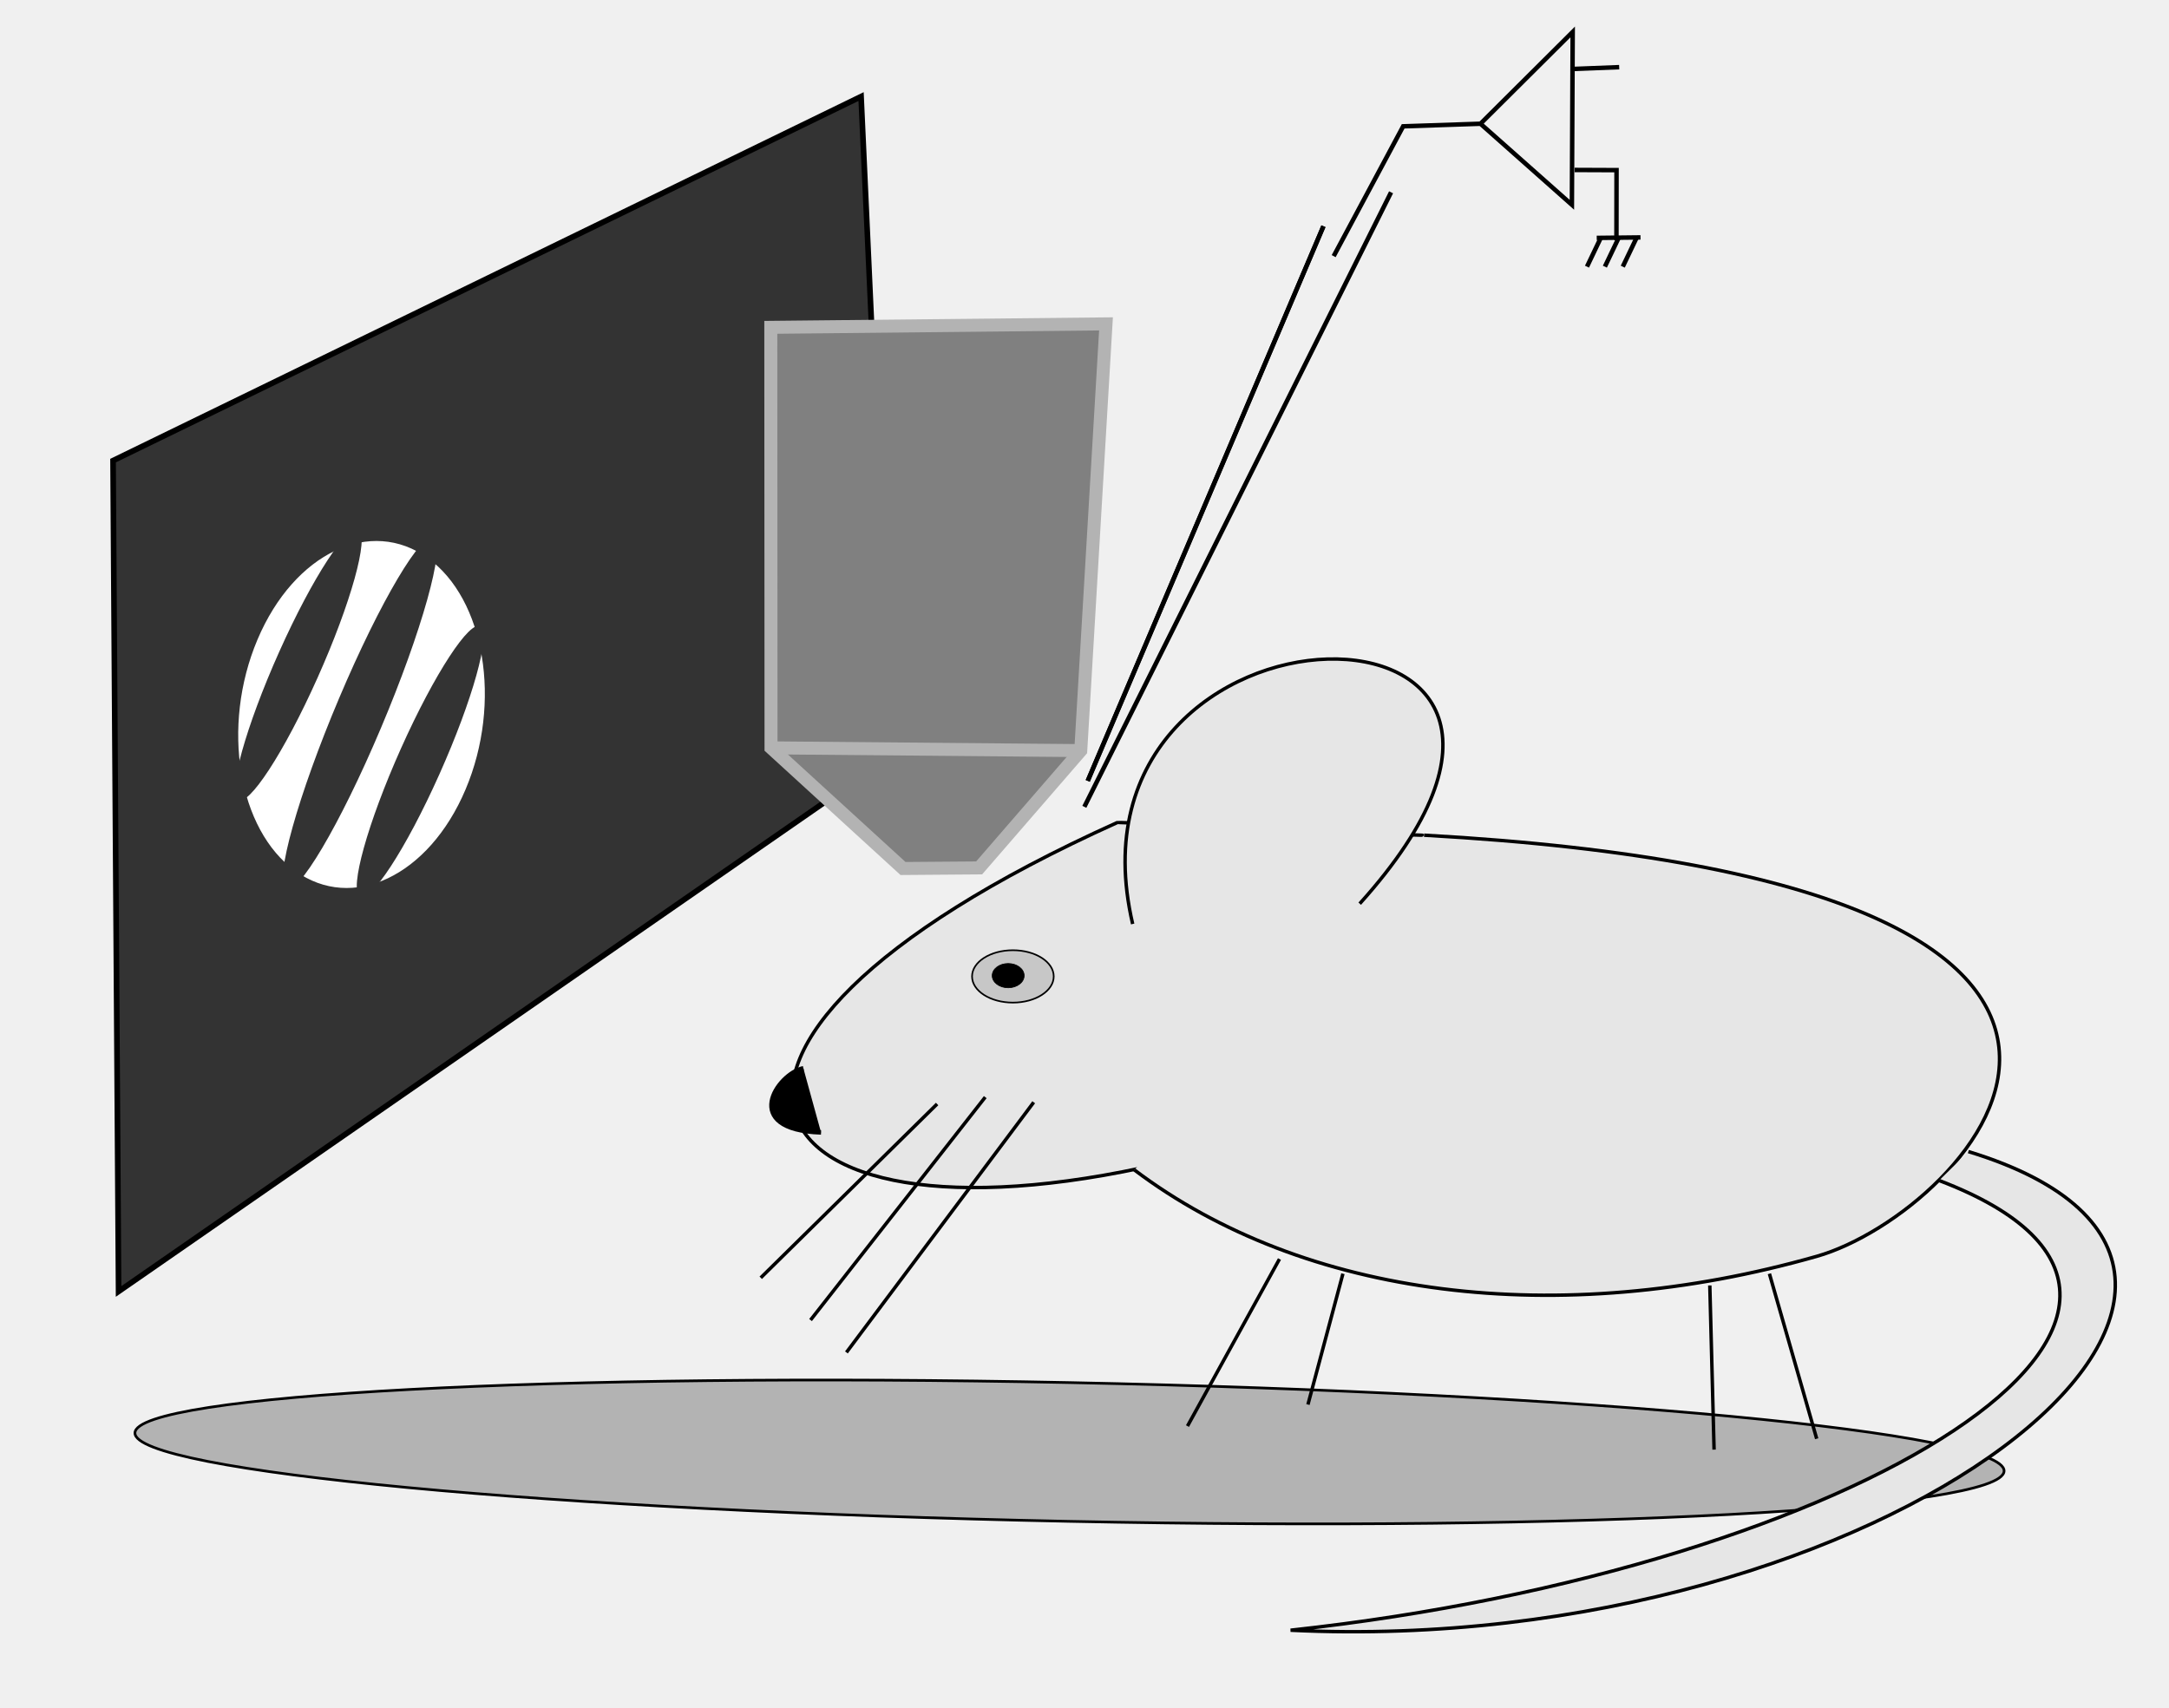
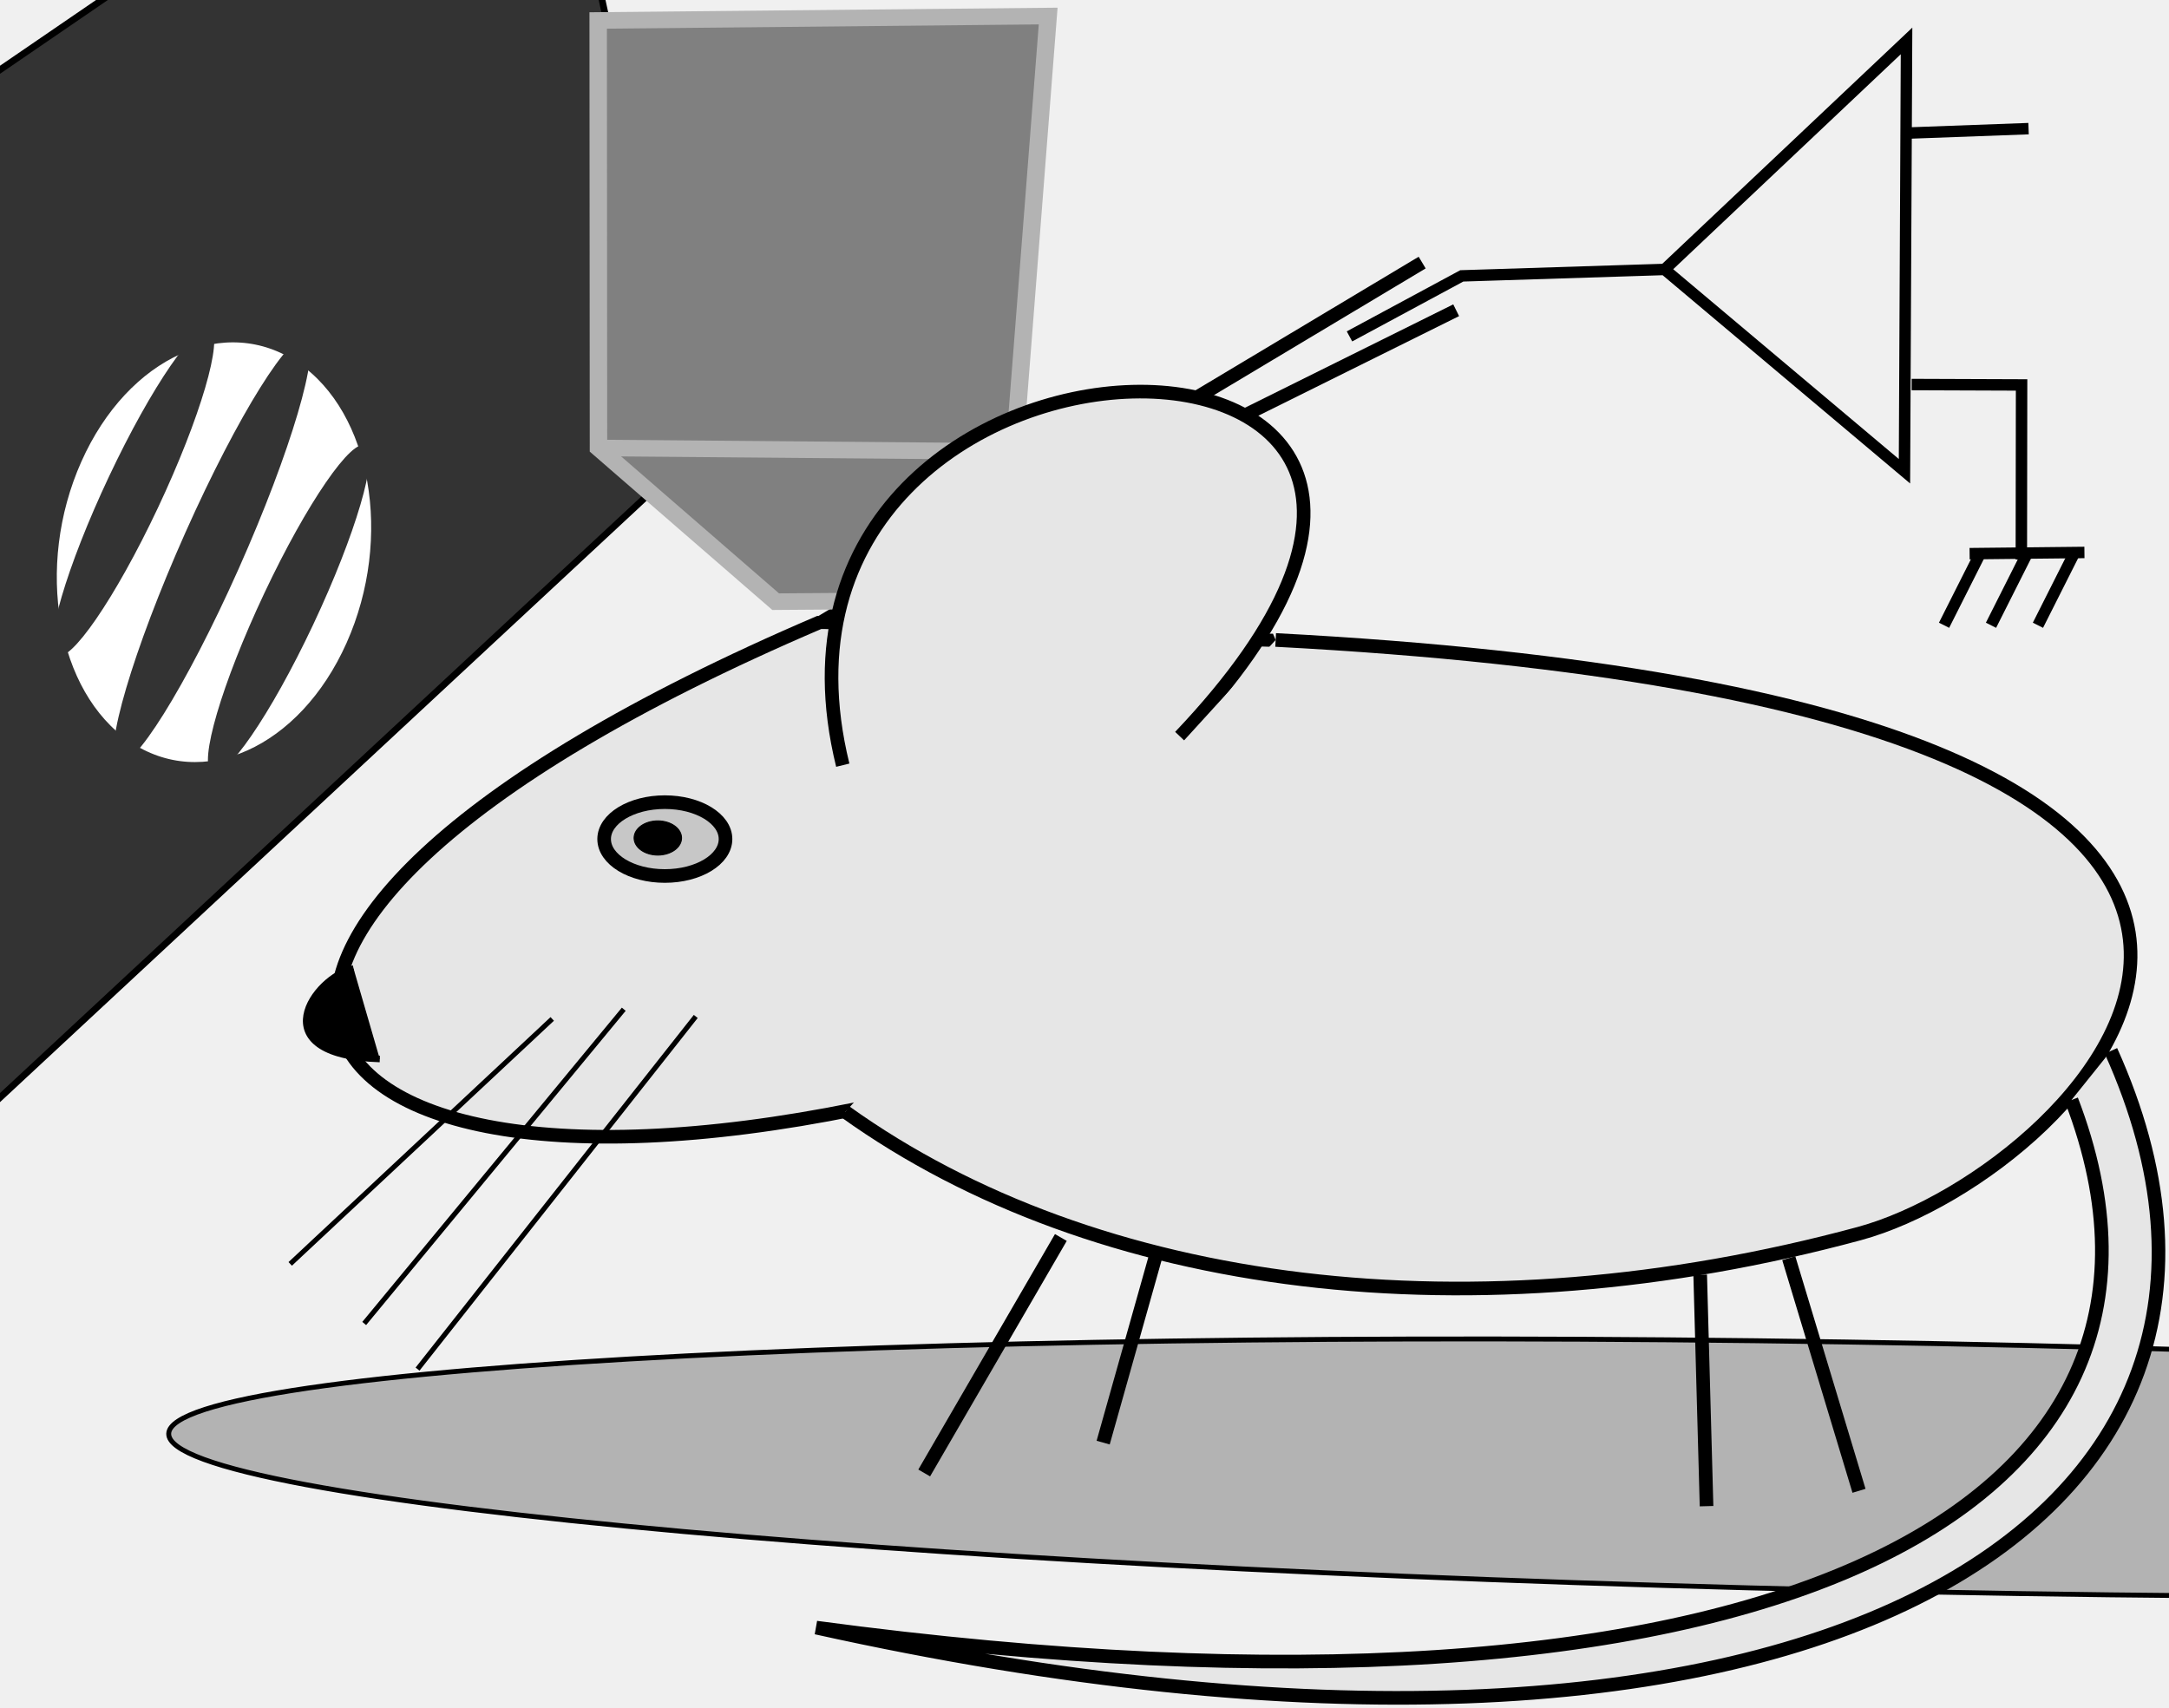
<svg xmlns="http://www.w3.org/2000/svg" width="166.867mm" height="131.388mm" viewBox="0 0 166.867 131.388" version="1.1" id="svg8">
  <defs id="defs2" />
  <g id="layer1" transform="translate(14.01507,-58.00222)">
-     <path style="fill:#e6e6e6;stroke:#000000;stroke-width:0.265px;stroke-linecap:butt;stroke-linejoin:miter;stroke-opacity:1" d="m 95.54,122.266 c -0.144,0.064 -23.463,-1.034 -23.605,-0.97 -39.039,17.588 -28.47,34.228 4.976,25.856" id="path833" />
-     <path style="fill:#e6e6e6;stroke:#000000;stroke-width:0.265px;stroke-linecap:butt;stroke-linejoin:miter;stroke-opacity:1" d="m 73.124,129.1 c -6.255,-26.796 40.43,-27.044 17.468,-1.562" id="path835" />
-     <path style="fill:none;stroke:#000000;stroke-width:0.265px;stroke-linecap:butt;stroke-linejoin:miter;stroke-opacity:1" d="M 65.511,142.816 51.103,162.065" id="path837" />
-     <path style="fill:none;stroke:#000000;stroke-width:0.265px;stroke-linecap:butt;stroke-linejoin:miter;stroke-opacity:1" d="m 58.079,142.951 -13.568,13.371" id="path839" />
-     <path style="fill:none;stroke:#000000;stroke-width:0.265px;stroke-linecap:butt;stroke-linejoin:miter;stroke-opacity:1" d="M 61.783,142.422 48.342,159.575" id="path841" />
-     <path style="fill:#000000;stroke:#000000;stroke-width:0.35px;stroke-linecap:butt;stroke-linejoin:miter;stroke-opacity:1" d="m 47.79,140.202 c -2.031,0.444 -4.897,4.729 1.359,4.934" id="path843" />
-     <ellipse style="fill:#b3b3b3;fill-opacity:0.613;stroke:#000000;stroke-width:0.126;stroke-miterlimit:4;stroke-dasharray:none" id="path845" cx="63.909" cy="133.134" rx="3.142" ry="2.015" />
-     <ellipse style="fill:#000000;fill-opacity:1;stroke:#000000;stroke-width:0.054;stroke-miterlimit:4;stroke-dasharray:none" id="ellipse847" cx="63.547" cy="133.074" rx="1.228" ry="0.933" />
-     <path style="fill:#333333;stroke:#000000;stroke-width:0.433px;stroke-linecap:butt;stroke-linejoin:miter;stroke-opacity:1" d="M 54.558,116.173 52.23,65.432 -5.318,93.444 -4.892,157.374 54.558,116.173" id="path849" />
-     <path style="fill:#e6e6e6;stroke:#000000;stroke-width:0.265px;stroke-linecap:butt;stroke-linejoin:miter;stroke-opacity:1" d="m 73.257,148.024 c 13.039,9.844 32.578,12.322 52.505,6.645 11.713,-3.337 35.707,-28.74 -30.221,-32.403" id="path851" />
-     <ellipse style="fill:#b3b3b3;fill-opacity:1;stroke:#000000;stroke-width:0.205;stroke-miterlimit:4;stroke-dasharray:none" id="path877" cx="72.066" cy="168.3" rx="71.914" ry="5.338" transform="matrix(0.9997923,0.02037766,-0.02248855,0.9997471,0,0)" />
-     <path style="fill:none;stroke:#000000;stroke-width:0.344px;stroke-linecap:butt;stroke-linejoin:miter;stroke-opacity:1" d="M 69.668,118.088 87.8,75.41" id="path879" />
-     <path style="fill:none;stroke:#000000;stroke-width:0.344px;stroke-linecap:butt;stroke-linejoin:miter;stroke-opacity:1" d="M 69.668,118.088 87.8,75.41" id="path881" />
-     <path style="fill:none;stroke:#000000;stroke-width:0.344px;stroke-linecap:butt;stroke-linejoin:miter;stroke-opacity:1" d="M 69.406,120.086 93.004,72.799" id="path883" />
-     <path style="fill:none;stroke:#000000;stroke-width:0.344px;stroke-linecap:butt;stroke-linejoin:miter;stroke-opacity:1" d="m 88.588,77.711 5.346,-9.989 5.948,-0.199 7.033,6.237 0.061,-13.3 -7.094,7.063" id="path885" />
-     <path style="fill:none;stroke:#000000;stroke-width:0.344px;stroke-linecap:butt;stroke-linejoin:miter;stroke-opacity:1" d="m 107.126,71.08 3.223,0.013 -0.007,5.396" id="path887" />
-     <path style="fill:none;stroke:#000000;stroke-width:0.344px;stroke-linecap:butt;stroke-linejoin:miter;stroke-opacity:1" d="m 108.826,76.308 3.367,-0.037" id="path889" />
-     <path style="fill:none;stroke:#000000;stroke-width:0.344px;stroke-linecap:butt;stroke-linejoin:miter;stroke-opacity:1" d="m 108.076,78.521 1.066,-2.23" id="path895" />
-     <path style="fill:none;stroke:#000000;stroke-width:0.344px;stroke-linecap:butt;stroke-linejoin:miter;stroke-opacity:1" d="m 109.452,78.521 1.066,-2.23" id="path899" />
-     <path style="fill:none;stroke:#000000;stroke-width:0.344px;stroke-linecap:butt;stroke-linejoin:miter;stroke-opacity:1" d="m 110.829,78.521 1.066,-2.23" id="path901" />
-     <path style="fill:none;stroke:#000000;stroke-width:0.344px;stroke-linecap:butt;stroke-linejoin:miter;stroke-opacity:1" d="m 107.053,63.306 3.5,-0.136" id="path905" />
-     <g id="g913" transform="matrix(1.33658,0,0,1.33658,-23.90207,-41.29637)" style="fill:#808080;stroke:#b3b3b3;stroke-width:0.748;stroke-miterlimit:4;stroke-dasharray:none">
-       <path style="fill:#808080;stroke:#b3b3b3;stroke-width:0.748;stroke-linecap:butt;stroke-linejoin:miter;stroke-miterlimit:4;stroke-dasharray:none;stroke-opacity:1" d="m 51.764,93.138 0.013,24.208 7.597,6.946 4.382,-0.034 5.849,-6.753 1.453,-24.567 z" id="path907" />
+     <path style="fill:#333333;stroke:#000000;stroke-width:0.513px;stroke-linecap:butt;stroke-linejoin:miter;stroke-opacity:1" d="M 39.84,92.359 27.282,35.101 -36.329,78.645 -23.513,151.294 39.84,92.359" id="path849" />
+     <ellipse style="fill:#b3b3b3;fill-opacity:1;stroke:#000000;stroke-width:0.377;stroke-miterlimit:4;stroke-dasharray:none" id="path877" cx="138.677" cy="168.309" rx="135.723" ry="9.56" transform="matrix(0.999813,0.01933635,-0.02369944,0.9997191,0,0)" />
+     <path style="fill:none;stroke:#000000;stroke-width:1.008;stroke-linecap:butt;stroke-linejoin:miter;stroke-miterlimit:4;stroke-dasharray:none;stroke-opacity:1" d="M 41.217,110.059 98.012,81.874" id="path881" />
+     <path style="fill:none;stroke:#000000;stroke-width:1.048;stroke-linecap:butt;stroke-linejoin:miter;stroke-miterlimit:4;stroke-dasharray:none;stroke-opacity:1" d="M 45.039,108.351 95.396,78.207" id="path883" />
+     <g id="g147" transform="matrix(1.048285,0,0,1.048285,-42.91848,59.63549)">
+       <g id="g1045" transform="translate(-2.347588,-6.859888)">
+         <path style="fill:none;stroke:#000000;stroke-width:0.839px;stroke-linecap:butt;stroke-linejoin:miter;stroke-opacity:1" d="m 128.957,29.994 8.242,-4.442 14.886,-0.473 17.602,14.813 0.152,-31.586 -17.754,16.774" id="path885" />
+         <path style="fill:none;stroke:#000000;stroke-width:0.839px;stroke-linecap:butt;stroke-linejoin:miter;stroke-opacity:1" d="m 170.215,33.528 8.067,0.03 -0.018,12.814" id="path887" />
+         <path style="fill:none;stroke:#000000;stroke-width:0.839px;stroke-linecap:butt;stroke-linejoin:miter;stroke-opacity:1" d="m 174.468,45.942 8.426,-0.089" id="path889" />
+         <path style="fill:none;stroke:#000000;stroke-width:0.839px;stroke-linecap:butt;stroke-linejoin:miter;stroke-opacity:1" d="m 172.592,51.198 2.668,-5.296" id="path895" />
+         <path style="fill:none;stroke:#000000;stroke-width:0.839px;stroke-linecap:butt;stroke-linejoin:miter;stroke-opacity:1" d="m 176.037,51.198 2.668,-5.296" id="path899" />
+         <path style="fill:none;stroke:#000000;stroke-width:0.839px;stroke-linecap:butt;stroke-linejoin:miter;stroke-opacity:1" d="m 179.482,51.198 2.668,-5.296" id="path901" />
+         <path style="fill:none;stroke:#000000;stroke-width:0.839px;stroke-linecap:butt;stroke-linejoin:miter;stroke-opacity:1" d="m 170.033,15.066 8.761,-0.322" id="path905" />
+       </g>
+     </g>
+     <g id="g913" transform="matrix(1.794307,0,0,1.702582,-60.87607,-107.3183)" style="fill:#808080;stroke:#b3b3b3;stroke-width:0.748;stroke-miterlimit:4;stroke-dasharray:none">
+       <path style="fill:#808080;stroke:#b3b3b3;stroke-width:0.748;stroke-linecap:butt;stroke-linejoin:miter;stroke-miterlimit:4;stroke-dasharray:none;stroke-opacity:1" d="m 51.764,98.025 0.013,19.321 7.597,6.946 4.382,-0.034 5.849,-6.753 1.453,-19.68 z" id="path907" />
      <path style="fill:#808080;stroke:#b3b3b3;stroke-width:0.748;stroke-linecap:butt;stroke-linejoin:miter;stroke-miterlimit:4;stroke-dasharray:none;stroke-opacity:1" d="m 51.777,117.346 17.828,0.159" id="path909" />
    </g>
-     <path style="fill:#e6e6e6;stroke:#000000;stroke-width:0.265px;stroke-linecap:butt;stroke-linejoin:miter;stroke-opacity:1" d="m 137.417,146.612 c 30.868,9.411 -6.449,39.022 -52.143,36.83 43.575,-4.724 75.88,-24.724 49.89,-34.606" id="path915" />
-     <path style="fill:none;stroke:#000000;stroke-width:0.265px;stroke-linecap:butt;stroke-linejoin:miter;stroke-opacity:1" d="m 84.418,154.881 -7.077,12.853" id="path917" />
-     <path style="fill:none;stroke:#000000;stroke-width:0.265px;stroke-linecap:butt;stroke-linejoin:miter;stroke-opacity:1" d="M 89.3,156.007 86.608,166.077" id="path919" />
-     <path style="fill:none;stroke:#000000;stroke-width:0.265px;stroke-linecap:butt;stroke-linejoin:miter;stroke-opacity:1" d="m 117.525,156.913 0.329,12.633" id="path921" />
-     <path style="fill:none;stroke:#000000;stroke-width:0.265px;stroke-linecap:butt;stroke-linejoin:miter;stroke-opacity:1" d="m 122.111,156.01 3.637,12.698" id="path923" />
-     <g id="g939" transform="matrix(1.00522,0,0,1.311664,-5.150586,-27.84428)">
+     <g id="g939" transform="matrix(1.281343,0,0,1.586493,-21.70617,-69.83707)">
      <ellipse style="fill:#ffffff;fill-opacity:1;stroke:#333333;stroke-width:1;stroke-miterlimit:4;stroke-dasharray:none" id="path925" cx="68.39" cy="84.882" rx="9.595" ry="10.984" transform="rotate(28.90028)" />
      <ellipse style="fill:#333333;fill-opacity:1;stroke:none;stroke-width:1;stroke-miterlimit:4;stroke-dasharray:none" id="ellipse929" cx="68.25" cy="84.882" rx="1.824" ry="11.757" transform="rotate(28.90028)" />
      <ellipse style="fill:#333333;fill-opacity:1;stroke:none;stroke-width:0.893;stroke-miterlimit:4;stroke-dasharray:none" id="ellipse931" cx="75.766" cy="86.923" rx="1.653" ry="9.167" transform="matrix(0.8865378,0.4626562,-0.5042666,0.863548,0,0)" />
      <ellipse style="fill:#333333;fill-opacity:1;stroke:none;stroke-width:0.893;stroke-miterlimit:4;stroke-dasharray:none" id="ellipse933" cx="64.847" cy="86.218" rx="1.653" ry="9.167" transform="matrix(0.8865378,0.4626562,-0.5042666,0.863548,0,0)" />
    </g>
+     <path style="fill:#e6e6e6;stroke:#000000;stroke-width:1.048;stroke-linecap:butt;stroke-linejoin:miter;stroke-miterlimit:4;stroke-dasharray:none;stroke-opacity:1" d="m 84.124,107.246 c -0.214,0.091 -34.857,-1.457 -35.069,-1.367 -57.998,24.794 -42.296,48.251 7.393,36.448" id="path988" />
+     <path style="fill:#e6e6e6;stroke:#000000;stroke-width:1.048;stroke-linecap:butt;stroke-linejoin:miter;stroke-miterlimit:4;stroke-dasharray:none;stroke-opacity:1" d="M 50.822,116.88 C 41.53,79.106 110.886,78.756 76.772,114.678" id="path990" />
+     <path style="fill:none;stroke:#000000;stroke-width:0.383px;stroke-linecap:butt;stroke-linejoin:miter;stroke-opacity:1" d="M 39.511,136.215 18.107,163.35" id="path992" />
+     <path style="fill:none;stroke:#000000;stroke-width:0.383px;stroke-linecap:butt;stroke-linejoin:miter;stroke-opacity:1" d="M 28.47,136.405 8.312,155.254" id="path994" />
+     <path style="fill:none;stroke:#000000;stroke-width:0.383px;stroke-linecap:butt;stroke-linejoin:miter;stroke-opacity:1" d="M 33.973,135.659 14.004,159.84" id="path996" />
+     <path style="fill:#000000;stroke:#000000;stroke-width:0.506px;stroke-linecap:butt;stroke-linejoin:miter;stroke-opacity:1" d="m 13.184,132.531 c -3.017,0.625 -7.274,6.667 2.019,6.955" id="path998" />
+     <ellipse style="fill:#b3b3b3;fill-opacity:0.613;stroke:#000000;stroke-width:1.048;stroke-miterlimit:4;stroke-dasharray:none" id="ellipse1000" cx="37.132" cy="122.566" rx="4.669" ry="2.841" />
+     <ellipse style="fill:#000000;fill-opacity:1;stroke:#000000;stroke-width:0.077;stroke-miterlimit:4;stroke-dasharray:none" id="ellipse1002" cx="36.593" cy="122.482" rx="1.825" ry="1.315" />
+     <path style="fill:#e6e6e6;stroke:#000000;stroke-width:1.048;stroke-linecap:butt;stroke-linejoin:miter;stroke-miterlimit:4;stroke-dasharray:none;stroke-opacity:1" d="m 51.019,143.556 c 19.371,13.877 48.399,17.37 78.002,9.367 17.402,-4.705 53.048,-40.515 -44.897,-45.678" id="path1004" />
+     <path style="fill:#e6e6e6;stroke:#000000;stroke-width:1.048;stroke-linecap:butt;stroke-linejoin:miter;stroke-miterlimit:4;stroke-dasharray:none;stroke-opacity:1" d="m 148.385,138.864 c 16.432,36.436 -23.459,61.256 -99.608,44.377 73.054,9.796 108.724,-8.835 96.574,-40.599" id="path1006" />
+     <path style="fill:none;stroke:#000000;stroke-width:1.048;stroke-linecap:butt;stroke-linejoin:miter;stroke-miterlimit:4;stroke-dasharray:none;stroke-opacity:1" d="M 67.6,153.223 57.086,171.342" id="path1008" />
+     <path style="fill:none;stroke:#000000;stroke-width:1.048;stroke-linecap:butt;stroke-linejoin:miter;stroke-miterlimit:4;stroke-dasharray:none;stroke-opacity:1" d="m 74.853,154.811 -3.999,14.195" id="path1010" />
+     <path style="fill:none;stroke:#000000;stroke-width:1.048;stroke-linecap:butt;stroke-linejoin:miter;stroke-miterlimit:4;stroke-dasharray:none;stroke-opacity:1" d="m 116.785,156.088 0.489,17.808" id="path1012" />
+     <path style="fill:none;stroke:#000000;stroke-width:1.048;stroke-linecap:butt;stroke-linejoin:miter;stroke-miterlimit:4;stroke-dasharray:none;stroke-opacity:1" d="m 123.599,154.814 5.404,17.9" id="path1014" />
  </g>
</svg>
